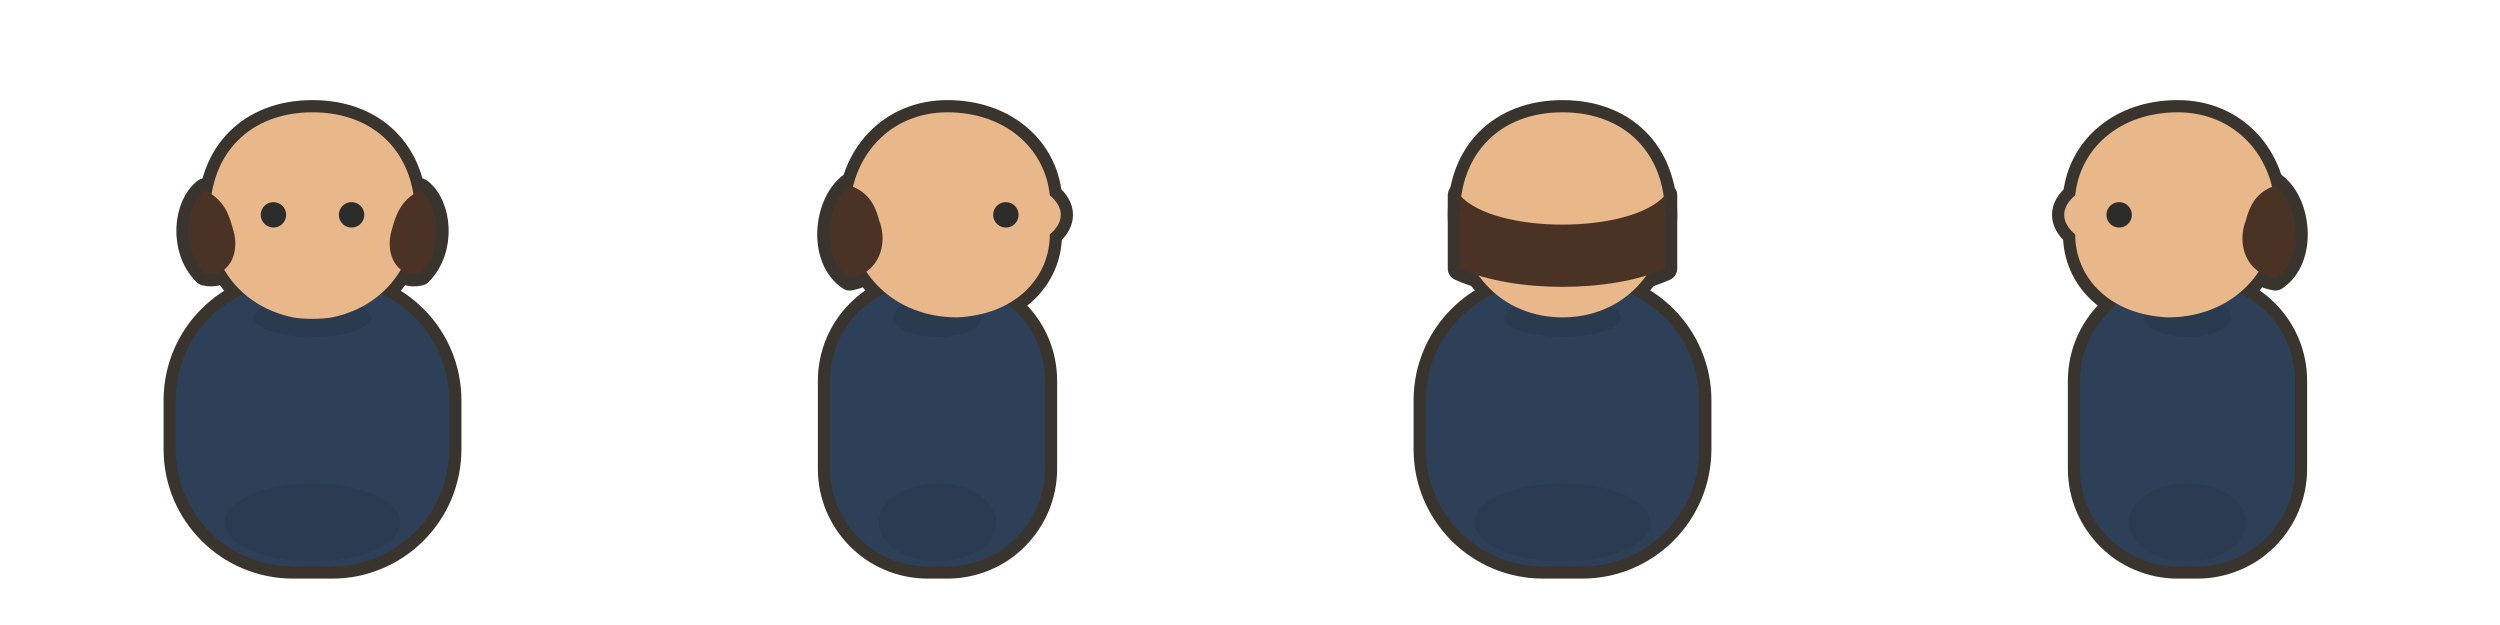
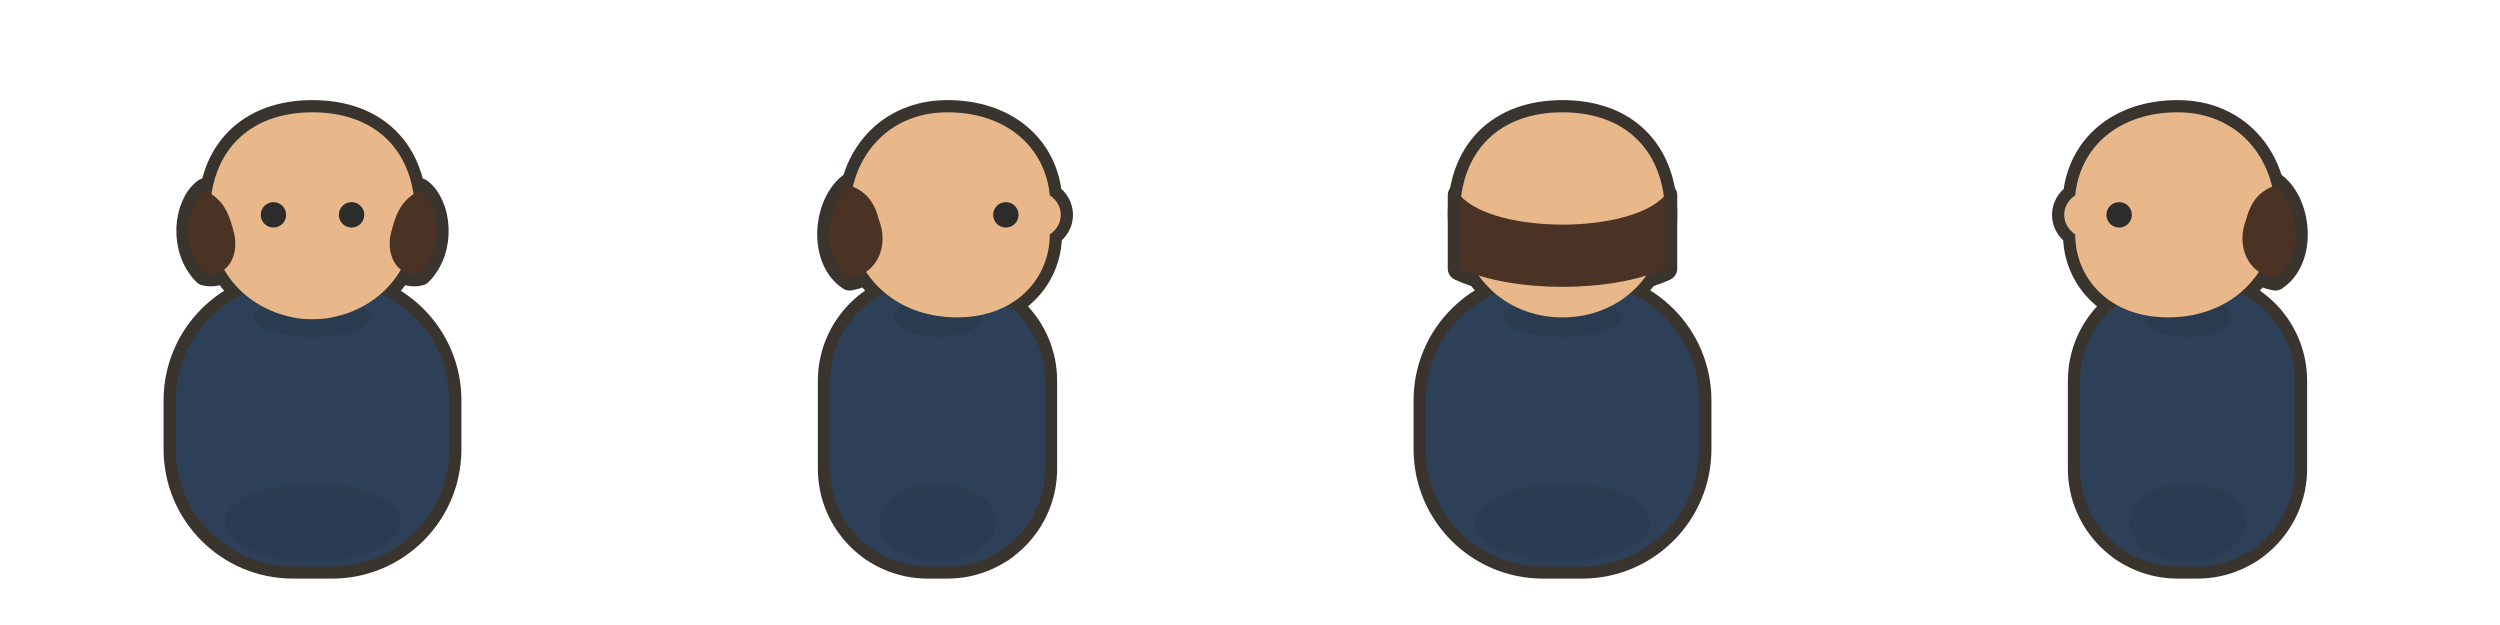
<svg xmlns="http://www.w3.org/2000/svg" viewBox="0 0 512 128" width="512" height="128">
  <g transform="translate(0 0)">
    <path d="M 48 113 a 16 4.5 0 1 0 32 0 a 16 4.5 0 1 0 -32 0 Z" fill="#000000" opacity="0.12" />
    <g transform="translate(64 0) scale(1 1) translate(-64 0)">
      <g transform="translate(64 87)">
        <path d="M -4 -29 h 8 a 24 24 0 0 1 24 24 v 10 a 24 24 0 0 1 -24 24 h -8 a 24 24 0 0 1 -24 -24 v -10 a 24 24 0 0 1 24 -24 Z" fill="#3A342E" stroke="#3A342E" stroke-width="5" stroke-linejoin="round" stroke-linecap="round" />
      </g>
    </g>
    <g transform="translate(64 58) scale(1) translate(-64 -58)">
      <g transform="translate(64 44)">
-         <path d="M0-21C12.7-21 21-12.7 21 0 21 10.8 14.2 18.9 4 21 2 21.4-2 21.4-4 21-14.2 18.9-21 10.8-21 0-21-12.7-12.7-21 0-21Z" fill="#3A342E" stroke="#3A342E" stroke-width="5" stroke-linejoin="round" stroke-linecap="round" />
+         <path d="M0-21C13-21 21-13 21 0 21 11 14 19 4 21 2 21.5-2 21.5-4 21-14 19-21 11-21 0-21-13-13-21 0-21Z" fill="#3A342E" stroke="#3A342E" stroke-width="5" stroke-linejoin="round" stroke-linecap="round" />
      </g>
      <g transform="translate(64 44)">
        <path d="M -22 -5 C -26 -2 -27 7 -22 12 C -18 13 -15 9 -16 4 C -17 0 -18 -3 -22 -5 Z" fill="#3A342E" stroke="#3A342E" stroke-width="5" stroke-linejoin="round" stroke-linecap="round" />
        <path d="M 22 -5 C 26 -2 27 7 22 12 C 18 13 15 9 16 4 C 17 0 18 -3 22 -5 Z" fill="#3A342E" stroke="#3A342E" stroke-width="5" stroke-linejoin="round" stroke-linecap="round" />
      </g>
    </g>
    <g transform="translate(64 0) scale(1 1) translate(-64 0)">
      <g transform="translate(64 87)">
        <path d="M -4 -29 h 8 a 24 24 0 0 1 24 24 v 10 a 24 24 0 0 1 -24 24 h -8 a 24 24 0 0 1 -24 -24 v -10 a 24 24 0 0 1 24 -24 Z" fill="#2E4057" />
        <path d="M -18 20 a 18 8 0 1 0 36 0 a 18 8 0 1 0 -36 0 Z" fill="#00000012" />
      </g>
      <g transform="translate(64 87)">
        <path d="M -8 -29 A 8 7 0 0 0 8 -29 Z" fill="#E8B88A" />
      </g>
      <g transform="translate(64 87)">
        <path d="M -12 -22 a 12 4 0 1 0 24 0 a 12 4 0 1 0 -24 0 Z" fill="#00000018" />
      </g>
    </g>
    <g transform="translate(64 58) scale(1) translate(-64 -58)">
      <g transform="translate(64 44)">
-         <path d="M0-21C12.7-21 21-12.7 21 0 21 10.8 14.2 18.9 4 21 2 21.4-2 21.4-4 21-14.2 18.9-21 10.8-21 0-21-12.7-12.7-21 0-21Z" fill="#E8B88A" />
+         <path d="M0-21C13-21 21-13 21 0 21 11 14 19 4 21 2 21.5-2 21.5-4 21-14 19-21 11-21 0-21-13-13-21 0-21Z" fill="#E8B88A" />
        <path d="M-10.6 0C-10.6 1.436-9.436 2.6-8 2.6-6.564 2.6-5.4 1.436-5.4 0-5.4-1.436-6.564-2.6-8-2.6-9.436-2.6-10.6-1.436-10.6 0Z" fill="#2C2C2A" />
        <path d="M5.4 0C5.4 0.929 5.896 1.787 6.7 2.252 7.504 2.716 8.496 2.716 9.3 2.252 10.104 1.787 10.6 0.929 10.6 0 10.6-0.929 10.104-1.787 9.3-2.252 8.496-2.716 7.504-2.716 6.7-2.252 5.896-1.787 5.4-0.929 5.4 0Z" fill="#2C2C2A" />
      </g>
      <g transform="translate(64 44)">
        <path d="M -22 -5 C -26 -2 -27 7 -22 12 C -18 13 -15 9 -16 4 C -17 0 -18 -3 -22 -5 Z" fill="#4A3325" />
        <path d="M 22 -5 C 26 -2 27 7 22 12 C 18 13 15 9 16 4 C 17 0 18 -3 22 -5 Z" fill="#4A3325" />
      </g>
    </g>
  </g>
  <g transform="translate(128 0)">
    <path d="M 48 113 a 16 4.5 0 1 0 32 0 a 16 4.5 0 1 0 -32 0 Z" fill="#000000" opacity="0.12" />
    <g transform="translate(64 0) scale(1 1) translate(-64 0)">
      <g transform="translate(64 87)">
        <path d="M -2 -29 h 4 a 20 20 0 0 1 20 20 v 18 a 20 20 0 0 1 -20 20 h -4 a 20 20 0 0 1 -20 -20 v -18 a 20 20 0 0 1 20 -20 Z" fill="#3A342E" stroke="#3A342E" stroke-width="5" stroke-linejoin="round" stroke-linecap="round" />
      </g>
    </g>
    <g transform="translate(64 58) scale(1) translate(-64 -58)">
      <g transform="translate(67 44)">
-         <path d="M-1-21C10.8-21 19-13.7 20-4 23-1.5 23 1.5 20 4 20 13 12.8 20.5 1 21-11.7 21-21 12-21 0-21-12-12.7-21-1-21Z" fill="#3A342E" stroke="#3A342E" stroke-width="5" stroke-linejoin="round" stroke-linecap="round" />
+         <path d="M-1-21C11-21 19-14 20-4 23-2 23 2 20 4 20 13 13 21 1 21-12 21-21 12-21 0-21-12-13-21-1-21Z" fill="#3A342E" stroke="#3A342E" stroke-width="5" stroke-linejoin="round" stroke-linecap="round" />
      </g>
      <g transform="translate(67 44)">
        <path d="M -21 -6 C -26 -2 -27 9 -21 13 C -15 12 -13 6 -15 1 C -16 -3 -18 -5 -21 -6 Z" fill="#3A342E" stroke="#3A342E" stroke-width="5" stroke-linejoin="round" stroke-linecap="round" />
      </g>
    </g>
    <g transform="translate(64 0) scale(1 1) translate(-64 0)">
      <g transform="translate(64 87)">
        <path d="M -2 -29 h 4 a 20 20 0 0 1 20 20 v 18 a 20 20 0 0 1 -20 20 h -4 a 20 20 0 0 1 -20 -20 v -18 a 20 20 0 0 1 20 -20 Z" fill="#2E4057" />
        <path d="M -12 20 a 12 8 0 1 0 24 0 a 12 8 0 1 0 -24 0 Z" fill="#00000012" />
      </g>
      <g transform="translate(64 87)">
        <path d="M -9 -22 a 9 4 0 1 0 18 0 a 9 4 0 1 0 -18 0 Z" fill="#00000018" />
      </g>
    </g>
    <g transform="translate(64 58) scale(1) translate(-64 -58)">
      <g transform="translate(67 44)">
-         <path d="M-1-21C10.8-21 19-13.7 20-4 23-1.5 23 1.5 20 4 20 13 12.8 20.5 1 21-11.7 21-21 12-21 0-21-12-12.7-21-1-21Z" fill="#E8B88A" />
+         <path d="M-1-21C11-21 19-14 20-4 23-2 23 2 20 4 20 13 13 21 1 21-12 21-21 12-21 0-21-12-13-21-1-21Z" fill="#E8B88A" />
        <path d="M8.4 0C8.4 0.929 8.896 1.787 9.7 2.252 10.504 2.716 11.496 2.716 12.3 2.252 13.104 1.787 13.6 0.929 13.6 0 13.6-0.929 13.104-1.787 12.3-2.252 11.496-2.716 10.504-2.716 9.7-2.252 8.896-1.787 8.4-0.929 8.4 0Z" fill="#2C2C2A" />
      </g>
      <g transform="translate(67 44)">
        <path d="M -21 -6 C -26 -2 -27 9 -21 13 C -15 12 -13 6 -15 1 C -16 -3 -18 -5 -21 -6 Z" fill="#4A3325" />
      </g>
    </g>
  </g>
  <g transform="translate(256 0)">
    <path d="M 48 113 a 16 4.5 0 1 0 32 0 a 16 4.5 0 1 0 -32 0 Z" fill="#000000" opacity="0.12" />
    <g transform="translate(64 0) scale(1 1) translate(-64 0)">
      <g transform="translate(64 87)">
        <path d="M -4 -29 h 8 a 24 24 0 0 1 24 24 v 10 a 24 24 0 0 1 -24 24 h -8 a 24 24 0 0 1 -24 -24 v -10 a 24 24 0 0 1 24 -24 Z" fill="#3A342E" stroke="#3A342E" stroke-width="5" stroke-linejoin="round" stroke-linecap="round" />
      </g>
    </g>
    <g transform="translate(64 58) scale(1) translate(-64 -58)">
      <g transform="translate(64 44)">
-         <path d="M0-21C12.7-21 21-12.7 21 0 21 11.8 12.2 21 0 21-12.2 21-21 11.8-21 0-21-12.7-12.7-21 0-21Z" fill="#3A342E" stroke="#3A342E" stroke-width="5" stroke-linejoin="round" stroke-linecap="round" />
+         <path d="M0-21C13-21 21-13 21 0 21 12 12 21 0 21-12 21-21 12-21 0-21-13-13-21 0-21Z" fill="#3A342E" stroke="#3A342E" stroke-width="5" stroke-linejoin="round" stroke-linecap="round" />
      </g>
      <g transform="translate(64 44)">
        <path d="M -21 -4 C -14 4 14 4 21 -4 L 21 11 C 10 16 -10 16 -21 11 Z" fill="#3A342E" stroke="#3A342E" stroke-width="5" stroke-linejoin="round" stroke-linecap="round" />
      </g>
    </g>
    <g transform="translate(64 0) scale(1 1) translate(-64 0)">
      <g transform="translate(64 87)">
        <path d="M -4 -29 h 8 a 24 24 0 0 1 24 24 v 10 a 24 24 0 0 1 -24 24 h -8 a 24 24 0 0 1 -24 -24 v -10 a 24 24 0 0 1 24 -24 Z" fill="#2E4057" />
        <path d="M -18 20 a 18 8 0 1 0 36 0 a 18 8 0 1 0 -36 0 Z" fill="#00000012" />
      </g>
      <g transform="translate(64 87)">
        <path d="M -12 -22 a 12 4 0 1 0 24 0 a 12 4 0 1 0 -24 0 Z" fill="#00000018" />
      </g>
    </g>
    <g transform="translate(64 58) scale(1) translate(-64 -58)">
      <g transform="translate(64 44)">
-         <path d="M0-21C12.7-21 21-12.7 21 0 21 11.8 12.2 21 0 21-12.2 21-21 11.8-21 0-21-12.7-12.7-21 0-21Z" fill="#E8B88A" />
+         <path d="M0-21C13-21 21-13 21 0 21 12 12 21 0 21-12 21-21 12-21 0-21-13-13-21 0-21Z" fill="#E8B88A" />
      </g>
      <g transform="translate(64 44)">
        <path d="M -21 -4 C -14 4 14 4 21 -4 L 21 11 C 10 16 -10 16 -21 11 Z" fill="#4A3325" />
      </g>
    </g>
  </g>
  <g transform="translate(384 0)">
    <path d="M 48 113 a 16 4.5 0 1 0 32 0 a 16 4.5 0 1 0 -32 0 Z" fill="#000000" opacity="0.12" />
    <g transform="translate(128 0) scale(-1 1)">
      <g transform="translate(64 0) scale(1 1) translate(-64 0)">
        <g transform="translate(64 87)">
          <path d="M -2 -29 h 4 a 20 20 0 0 1 20 20 v 18 a 20 20 0 0 1 -20 20 h -4 a 20 20 0 0 1 -20 -20 v -18 a 20 20 0 0 1 20 -20 Z" fill="#3A342E" stroke="#3A342E" stroke-width="5" stroke-linejoin="round" stroke-linecap="round" />
        </g>
      </g>
      <g transform="translate(64 58) scale(1) translate(-64 -58)">
        <g transform="translate(67 44)">
-           <path d="M-1-21C10.8-21 19-13.7 20-4 23-1.5 23 1.5 20 4 20 13 12.8 20.5 1 21-11.7 21-21 12-21 0-21-12-12.7-21-1-21Z" fill="#3A342E" stroke="#3A342E" stroke-width="5" stroke-linejoin="round" stroke-linecap="round" />
+           <path d="M-1-21C11-21 19-14 20-4 23-2 23 2 20 4 20 13 13 21 1 21-12 21-21 12-21 0-21-12-13-21-1-21Z" fill="#3A342E" stroke="#3A342E" stroke-width="5" stroke-linejoin="round" stroke-linecap="round" />
        </g>
        <g transform="translate(67 44)">
          <path d="M -21 -6 C -26 -2 -27 9 -21 13 C -15 12 -13 6 -15 1 C -16 -3 -18 -5 -21 -6 Z" fill="#3A342E" stroke="#3A342E" stroke-width="5" stroke-linejoin="round" stroke-linecap="round" />
        </g>
      </g>
      <g transform="translate(64 0) scale(1 1) translate(-64 0)">
        <g transform="translate(64 87)">
          <path d="M -2 -29 h 4 a 20 20 0 0 1 20 20 v 18 a 20 20 0 0 1 -20 20 h -4 a 20 20 0 0 1 -20 -20 v -18 a 20 20 0 0 1 20 -20 Z" fill="#2E4057" />
          <path d="M -12 20 a 12 8 0 1 0 24 0 a 12 8 0 1 0 -24 0 Z" fill="#00000012" />
        </g>
        <g transform="translate(64 87)">
          <path d="M -9 -22 a 9 4 0 1 0 18 0 a 9 4 0 1 0 -18 0 Z" fill="#00000018" />
        </g>
      </g>
      <g transform="translate(64 58) scale(1) translate(-64 -58)">
        <g transform="translate(67 44)">
-           <path d="M-1-21C10.8-21 19-13.7 20-4 23-1.5 23 1.5 20 4 20 13 12.8 20.5 1 21-11.7 21-21 12-21 0-21-12-12.7-21-1-21Z" fill="#E8B88A" />
+           <path d="M-1-21C11-21 19-14 20-4 23-2 23 2 20 4 20 13 13 21 1 21-12 21-21 12-21 0-21-12-13-21-1-21Z" fill="#E8B88A" />
          <path d="M8.4 0C8.4 0.929 8.896 1.787 9.7 2.252 10.504 2.716 11.496 2.716 12.3 2.252 13.104 1.787 13.6 0.929 13.6 0 13.6-0.929 13.104-1.787 12.3-2.252 11.496-2.716 10.504-2.716 9.7-2.252 8.896-1.787 8.4-0.929 8.4 0Z" fill="#2C2C2A" />
        </g>
        <g transform="translate(67 44)">
          <path d="M -21 -6 C -26 -2 -27 9 -21 13 C -15 12 -13 6 -15 1 C -16 -3 -18 -5 -21 -6 Z" fill="#4A3325" />
        </g>
      </g>
    </g>
  </g>
</svg>
